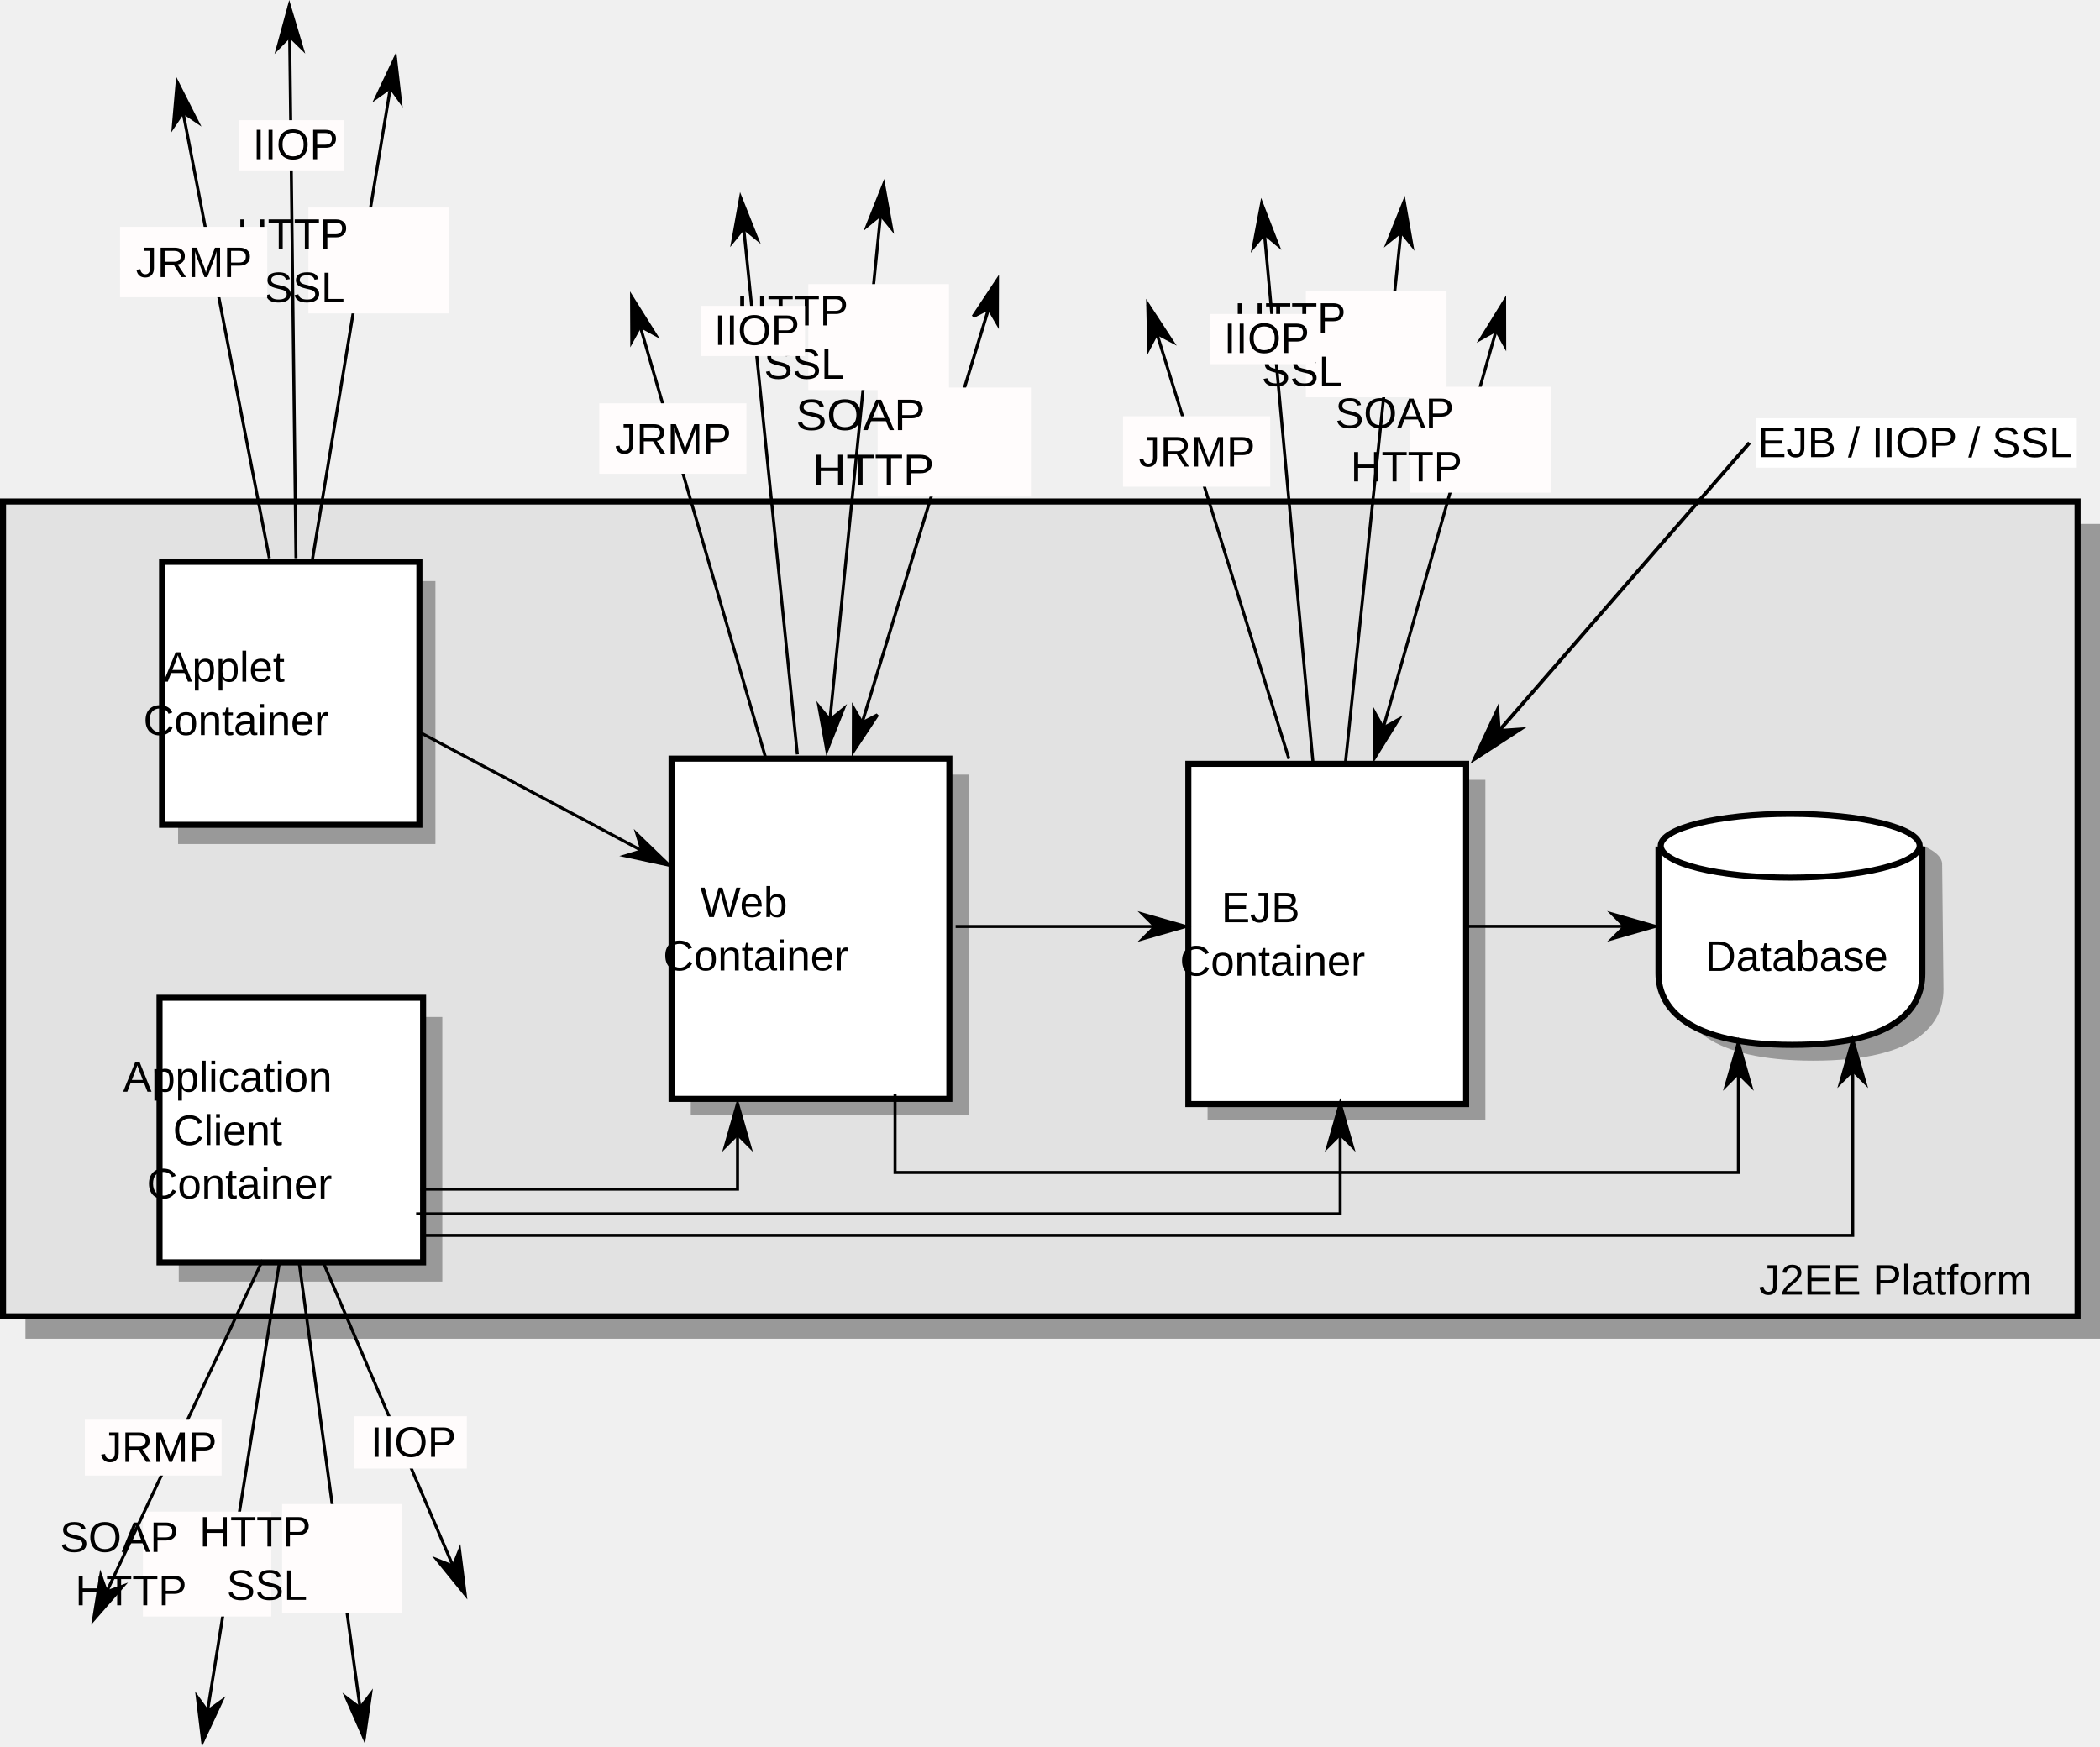
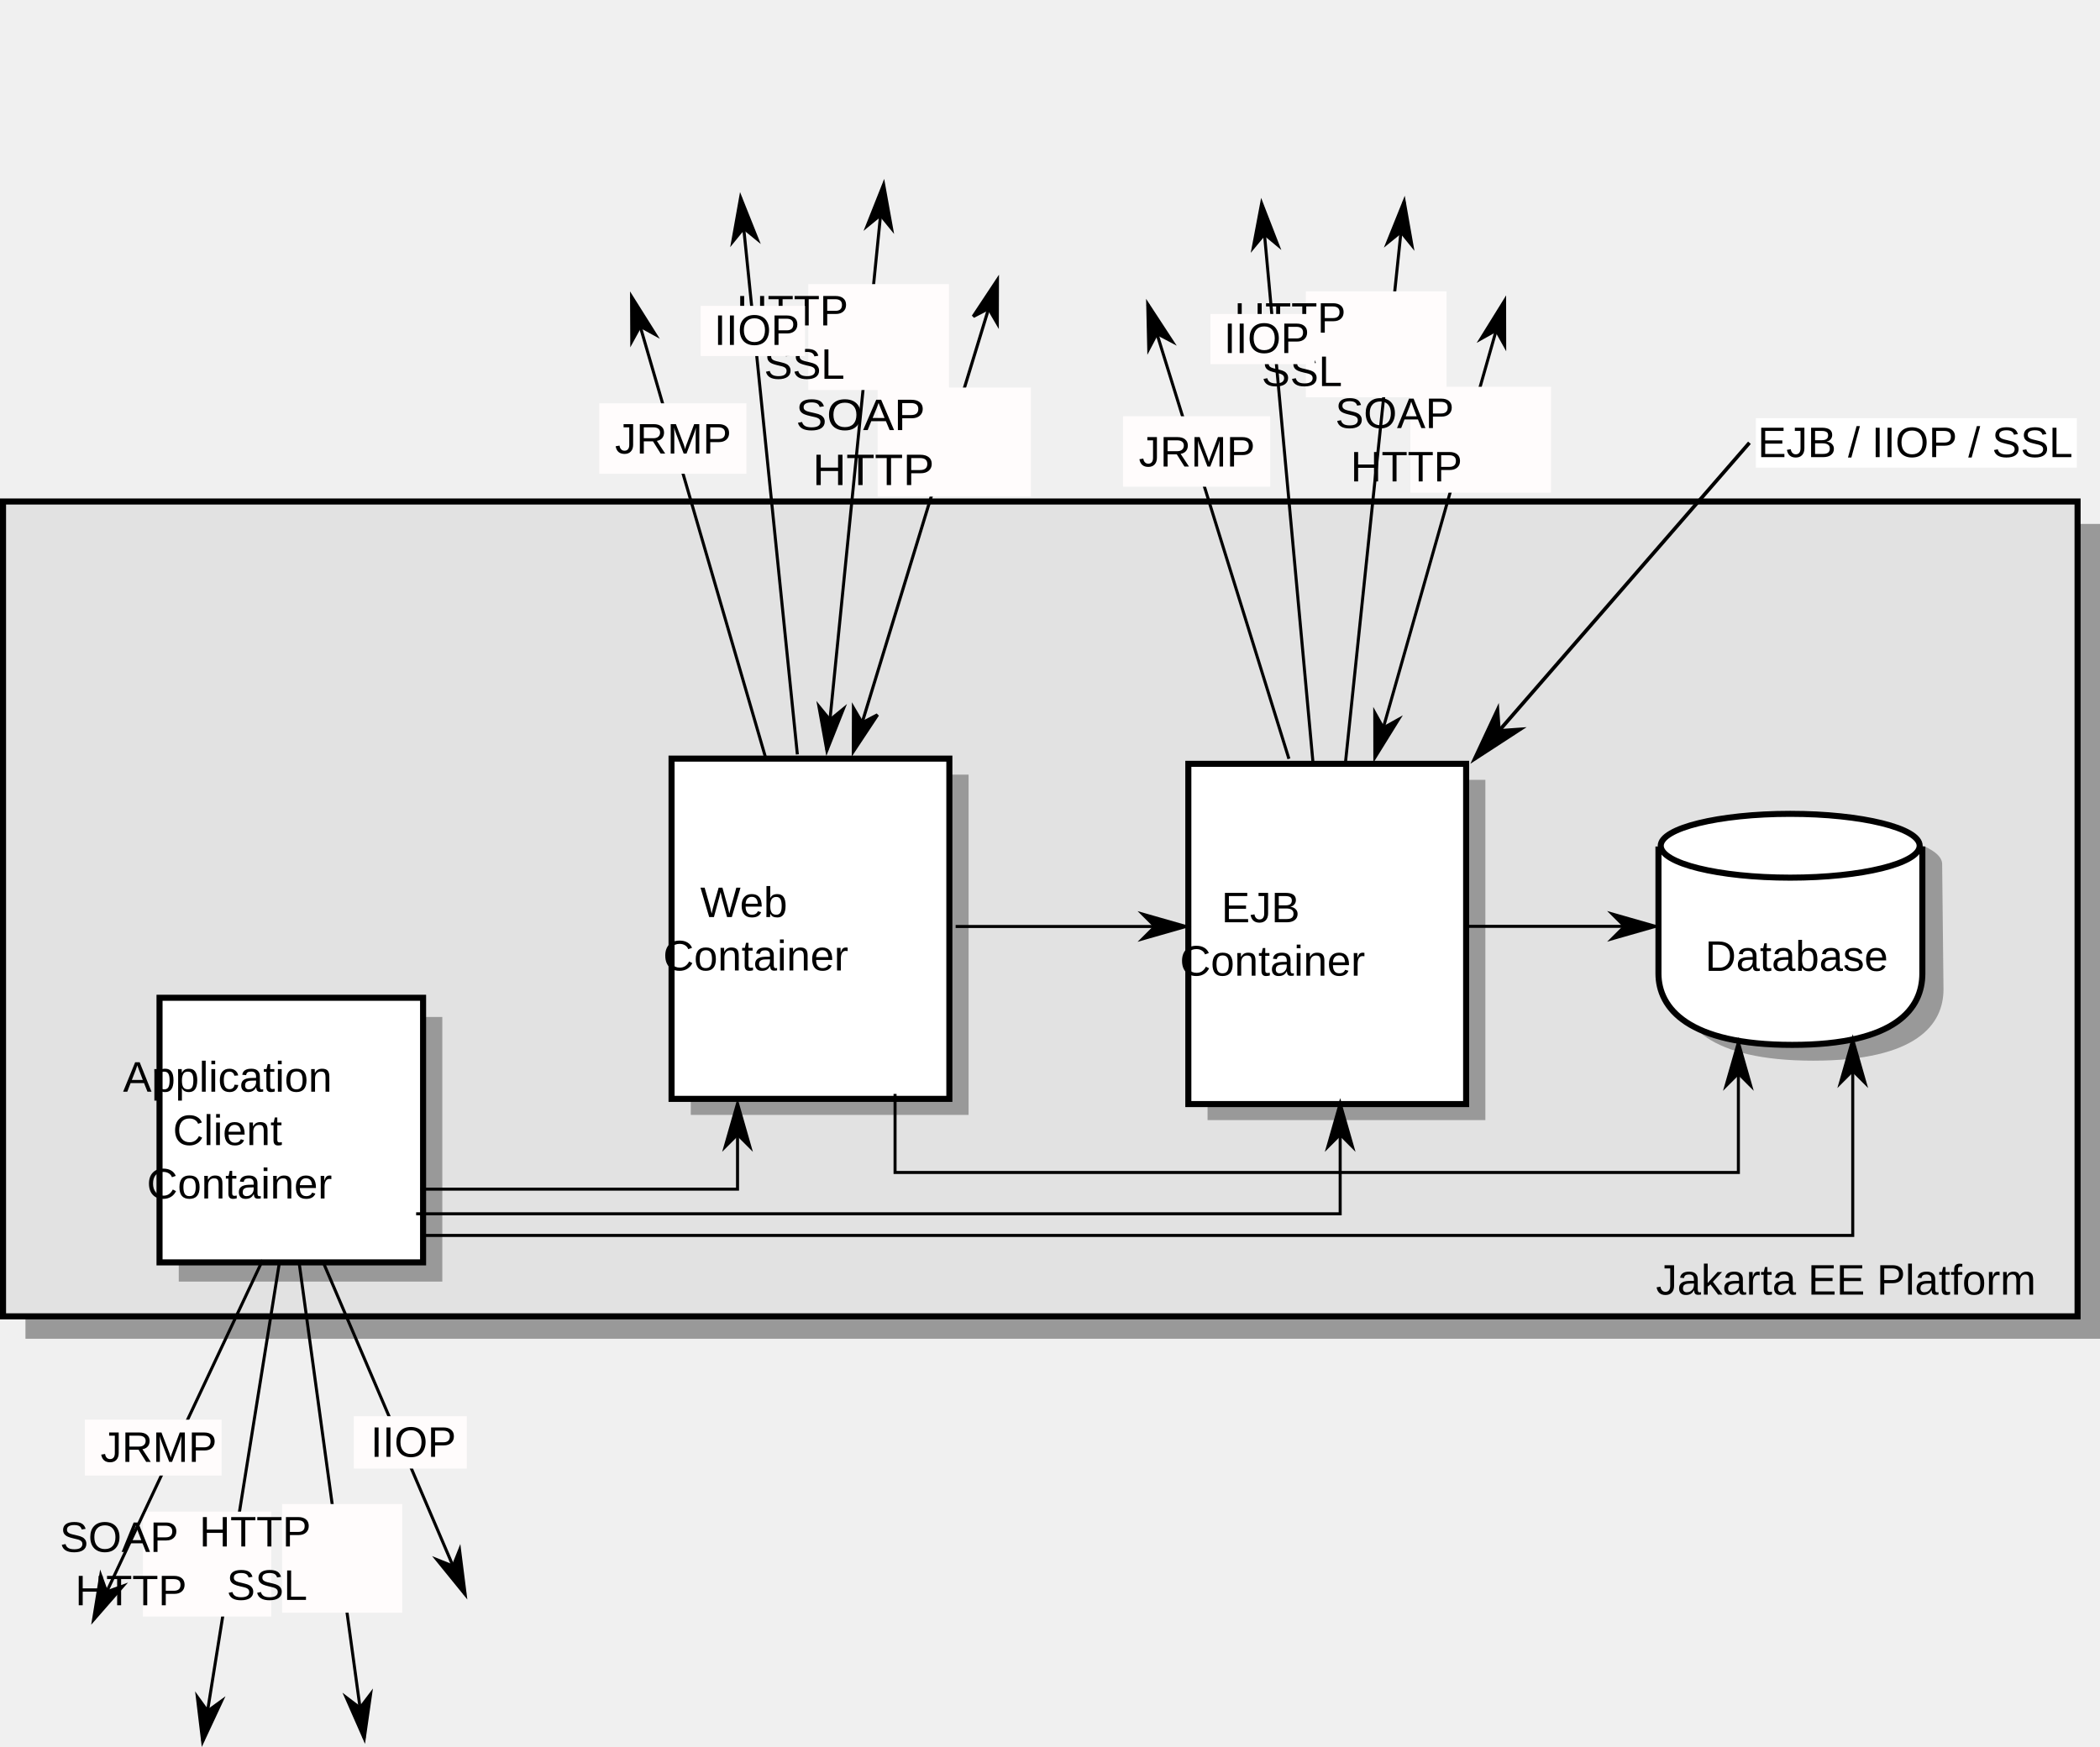
<svg xmlns="http://www.w3.org/2000/svg" width="346.762mm" height="288.499mm" viewBox="0 0 346.762 288.499" version="1.1" id="svg1634">
  <defs id="defs1628">
    <marker orient="auto" refY="0" refX="0" id="marker8208" style="overflow:visible">
      <path id="path8206" d="M 0,0 5,-5 -12.5,0 5,5 Z" style="fill:#000000;fill-opacity:1;fill-rule:evenodd;stroke:#000000;stroke-width:1pt;stroke-opacity:1" transform="matrix(-0.8,0,0,-0.8,-10,0)" />
    </marker>
    <marker style="overflow:visible" id="marker8016" refX="0" refY="0" orient="auto">
      <path transform="matrix(-0.8,0,0,-0.8,-10,0)" style="fill:#000000;fill-opacity:1;fill-rule:evenodd;stroke:#000000;stroke-width:1pt;stroke-opacity:1" d="M 0,0 5,-5 -12.5,0 5,5 Z" id="path8014" />
    </marker>
    <marker orient="auto" refY="0" refX="0" id="marker7824" style="overflow:visible">
      <path id="path7822" d="M 0,0 5,-5 -12.5,0 5,5 Z" style="fill:#000000;fill-opacity:1;fill-rule:evenodd;stroke:#000000;stroke-width:1pt;stroke-opacity:1" transform="matrix(-0.8,0,0,-0.8,-10,0)" />
    </marker>
    <marker style="overflow:visible" id="marker7659" refX="0" refY="0" orient="auto">
      <path transform="matrix(-0.8,0,0,-0.8,-10,0)" style="fill:#000000;fill-opacity:1;fill-rule:evenodd;stroke:#000000;stroke-width:1pt;stroke-opacity:1" d="M 0,0 5,-5 -12.5,0 5,5 Z" id="path7657" />
    </marker>
    <marker style="overflow:visible" id="marker7291" refX="0" refY="0" orient="auto">
      <path transform="matrix(0.8,0,0,0.8,10,0)" style="fill:#000000;fill-opacity:1;fill-rule:evenodd;stroke:#000000;stroke-width:1pt;stroke-opacity:1" d="M 0,0 5,-5 -12.5,0 5,5 Z" id="path7289" />
    </marker>
    <marker orient="auto" refY="0" refX="0" id="marker7123" style="overflow:visible">
      <path id="path7121" d="M 0,0 5,-5 -12.5,0 5,5 Z" style="fill:#000000;fill-opacity:1;fill-rule:evenodd;stroke:#000000;stroke-width:1pt;stroke-opacity:1" transform="matrix(-0.8,0,0,-0.8,-10,0)" />
    </marker>
    <marker style="overflow:visible" id="marker6458" refX="0" refY="0" orient="auto">
      <path transform="matrix(-0.8,0,0,-0.8,-10,0)" style="fill:#000000;fill-opacity:1;fill-rule:evenodd;stroke:#000000;stroke-width:1pt;stroke-opacity:1" d="M 0,0 5,-5 -12.5,0 5,5 Z" id="path6456" />
    </marker>
    <marker orient="auto" refY="0" refX="0" id="marker6390" style="overflow:visible">
      <path id="path6388" d="M 0,0 5,-5 -12.5,0 5,5 Z" style="fill:#000000;fill-opacity:1;fill-rule:evenodd;stroke:#000000;stroke-width:1pt;stroke-opacity:1" transform="matrix(-0.8,0,0,-0.8,-10,0)" />
    </marker>
    <marker style="overflow:visible" id="marker6025" refX="0" refY="0" orient="auto">
      <path transform="matrix(-0.8,0,0,-0.8,-10,0)" style="fill:#000000;fill-opacity:1;fill-rule:evenodd;stroke:#000000;stroke-width:1pt;stroke-opacity:1" d="M 0,0 5,-5 -12.5,0 5,5 Z" id="path6023" />
    </marker>
    <marker orient="auto" refY="0" refX="0" id="marker5883" style="overflow:visible">
      <path id="path5881" d="M 0,0 5,-5 -12.5,0 5,5 Z" style="fill:#000000;fill-opacity:1;fill-rule:evenodd;stroke:#000000;stroke-width:1pt;stroke-opacity:1" transform="matrix(0.8,0,0,0.8,10,0)" />
    </marker>
    <marker orient="auto" refY="0" refX="0" id="marker5619" style="overflow:visible">
      <path id="path5617" d="M 0,0 5,-5 -12.5,0 5,5 Z" style="fill:#000000;fill-opacity:1;fill-rule:evenodd;stroke:#000000;stroke-width:1pt;stroke-opacity:1" transform="matrix(-0.8,0,0,-0.8,-10,0)" />
    </marker>
    <marker orient="auto" refY="0" refX="0" id="marker5553" style="overflow:visible">
      <path id="path5551" d="M 0,0 5,-5 -12.5,0 5,5 Z" style="fill:#000000;fill-opacity:1;fill-rule:evenodd;stroke:#000000;stroke-width:1pt;stroke-opacity:1" transform="matrix(-0.8,0,0,-0.8,-10,0)" />
    </marker>
    <marker orient="auto" refY="0" refX="0" id="marker5281" style="overflow:visible">
      <path id="path5279" d="M 0,0 5,-5 -12.5,0 5,5 Z" style="fill:#000000;fill-opacity:1;fill-rule:evenodd;stroke:#000000;stroke-width:1pt;stroke-opacity:1" transform="matrix(-0.8,0,0,-0.8,-10,0)" />
    </marker>
    <marker style="overflow:visible" id="marker5163" refX="0" refY="0" orient="auto">
      <path transform="matrix(-0.8,0,0,-0.8,-10,0)" style="fill:#000000;fill-opacity:1;fill-rule:evenodd;stroke:#000000;stroke-width:1pt;stroke-opacity:1" d="M 0,0 5,-5 -12.5,0 5,5 Z" id="path5161" />
    </marker>
    <marker orient="auto" refY="0" refX="0" id="marker5039" style="overflow:visible">
      <path id="path5037" d="M 0,0 5,-5 -12.5,0 5,5 Z" style="fill:#000000;fill-opacity:1;fill-rule:evenodd;stroke:#000000;stroke-width:1pt;stroke-opacity:1" transform="matrix(-0.8,0,0,-0.8,-10,0)" />
    </marker>
    <marker style="overflow:visible" id="marker4790" refX="0" refY="0" orient="auto">
      <path transform="matrix(-0.8,0,0,-0.8,-10,0)" style="fill:#000000;fill-opacity:1;fill-rule:evenodd;stroke:#000000;stroke-width:1pt;stroke-opacity:1" d="M 0,0 5,-5 -12.5,0 5,5 Z" id="path4788" />
    </marker>
    <marker orient="auto" refY="0" refX="0" id="marker4624" style="overflow:visible">
      <path id="path4622" d="M 0,0 5,-5 -12.5,0 5,5 Z" style="fill:#000000;fill-opacity:1;fill-rule:evenodd;stroke:#000000;stroke-width:1pt;stroke-opacity:1" transform="matrix(-0.8,0,0,-0.8,-10,0)" />
    </marker>
    <marker style="overflow:visible" id="marker4530" refX="0" refY="0" orient="auto">
      <path transform="matrix(-0.8,0,0,-0.8,-10,0)" style="fill:#000000;fill-opacity:1;fill-rule:evenodd;stroke:#000000;stroke-width:1pt;stroke-opacity:1" d="M 0,0 5,-5 -12.5,0 5,5 Z" id="path4528" />
    </marker>
    <marker orient="auto" refY="0" refX="0" id="marker4436" style="overflow:visible">
      <path id="path4434" d="M 0,0 5,-5 -12.5,0 5,5 Z" style="fill:#000000;fill-opacity:1;fill-rule:evenodd;stroke:#000000;stroke-width:1pt;stroke-opacity:1" transform="matrix(-0.8,0,0,-0.8,-10,0)" />
    </marker>
    <marker style="overflow:visible" id="marker4043" refX="0" refY="0" orient="auto">
      <path transform="matrix(-0.8,0,0,-0.8,-10,0)" style="fill:#000000;fill-opacity:1;fill-rule:evenodd;stroke:#000000;stroke-width:1pt;stroke-opacity:1" d="M 0,0 5,-5 -12.5,0 5,5 Z" id="path4041" />
    </marker>
    <marker orient="auto" refY="0" refX="0" id="marker3961" style="overflow:visible">
      <path id="path3959" d="M 0,0 5,-5 -12.5,0 5,5 Z" style="fill:#000000;fill-opacity:1;fill-rule:evenodd;stroke:#000000;stroke-width:1pt;stroke-opacity:1" transform="matrix(-0.8,0,0,-0.8,-10,0)" />
    </marker>
    <marker style="overflow:visible" id="marker3885" refX="0" refY="0" orient="auto">
      <path transform="matrix(-0.8,0,0,-0.8,-10,0)" style="fill:#000000;fill-opacity:1;fill-rule:evenodd;stroke:#000000;stroke-width:1pt;stroke-opacity:1" d="M 0,0 5,-5 -12.5,0 5,5 Z" id="path3883" />
    </marker>
    <marker orient="auto" refY="0" refX="0" id="marker3233" style="overflow:visible">
      <path id="path3231" d="M 0,0 5,-5 -12.5,0 5,5 Z" style="fill:#000000;fill-opacity:1;fill-rule:evenodd;stroke:#000000;stroke-width:1pt;stroke-opacity:1" transform="matrix(-0.8,0,0,-0.8,-10,0)" />
    </marker>
    <marker style="overflow:visible" id="marker3169" refX="0" refY="0" orient="auto">
      <path transform="matrix(-0.8,0,0,-0.8,-10,0)" style="fill:#000000;fill-opacity:1;fill-rule:evenodd;stroke:#000000;stroke-width:1pt;stroke-opacity:1" d="M 0,0 5,-5 -12.5,0 5,5 Z" id="path3167" />
    </marker>
    <marker style="overflow:visible" id="marker3117" refX="0" refY="0" orient="auto">
      <path transform="matrix(-0.8,0,0,-0.8,-10,0)" style="fill:#000000;fill-opacity:1;fill-rule:evenodd;stroke:#000000;stroke-width:1pt;stroke-opacity:1" d="M 0,0 5,-5 -12.5,0 5,5 Z" id="path3115" />
    </marker>
    <marker style="overflow:visible" id="marker3047" refX="0" refY="0" orient="auto">
      <path transform="matrix(-0.8,0,0,-0.8,-10,0)" style="fill:#000000;fill-opacity:1;fill-rule:evenodd;stroke:#000000;stroke-width:1pt;stroke-opacity:1" d="M 0,0 5,-5 -12.5,0 5,5 Z" id="path3045" />
    </marker>
    <marker orient="auto" refY="0" refX="0" id="marker2899" style="overflow:visible">
      <path id="path2897" d="M 0,0 5,-5 -12.5,0 5,5 Z" style="fill:#000000;fill-opacity:1;fill-rule:evenodd;stroke:#000000;stroke-width:1pt;stroke-opacity:1" transform="matrix(-0.8,0,0,-0.8,-10,0)" />
    </marker>
    <marker style="overflow:visible" id="marker2877" refX="0" refY="0" orient="auto">
      <path transform="matrix(-0.8,0,0,-0.8,-10,0)" style="fill:#000000;fill-opacity:1;fill-rule:evenodd;stroke:#000000;stroke-width:1pt;stroke-opacity:1" d="M 0,0 5,-5 -12.5,0 5,5 Z" id="path2875" />
    </marker>
    <marker orient="auto" refY="0" refX="0" id="Arrow1Lend" style="overflow:visible">
      <path id="path2536" d="M 0,0 5,-5 -12.5,0 5,5 Z" style="fill:#000000;fill-opacity:1;fill-rule:evenodd;stroke:#000000;stroke-width:1pt;stroke-opacity:1" transform="matrix(-0.8,0,0,-0.8,-10,0)" />
    </marker>
    <marker orient="auto" refY="0" refX="0" id="Arrow1Lstart" style="overflow:visible">
      <path id="path2533" d="M 0,0 5,-5 -12.5,0 5,5 Z" style="fill:#000000;fill-opacity:1;fill-rule:evenodd;stroke:#000000;stroke-width:1pt;stroke-opacity:1" transform="matrix(0.8,0,0,0.8,10,0)" />
    </marker>
  </defs>
  <g id="layer1" transform="translate(-104.6211,-294.1228)">
    <g id="g9502" transform="translate(149.946,8.903338)">
      <g transform="translate(-1.243926,263.8037)" id="g2322">
        <rect y="107.939" x="-39.877" height="134.564" width="342.558" id="rect2318" style="color:#000000;overflow:visible;fill:#999999;fill-opacity:1;fill-rule:evenodd;stroke:none;stroke-width:1;stroke-opacity:1" />
        <rect style="color:#000000;overflow:visible;fill:#e2e2e2;fill-opacity:1;fill-rule:evenodd;stroke:#000000;stroke-width:1;stroke-opacity:1" id="rect2316" width="342.558" height="134.564" x="-43.581" y="104.235" />
      </g>
      <g transform="translate(1.124093,231.974)" id="g2260">
        <rect ry="0" y="182.032" x="152.949" height="56.19" width="45.872" id="rect2253" style="color:#000000;overflow:visible;fill:#999999;fill-opacity:1;fill-rule:evenodd;stroke:none;stroke-width:1;stroke-opacity:1" />
        <rect style="color:#000000;overflow:visible;fill:#ffffff;fill-opacity:1;fill-rule:evenodd;stroke:#000000;stroke-width:1;stroke-opacity:1" id="rect2245" width="45.872" height="56.19" x="149.774" y="179.386" ry="0" />
        <text xml:space="preserve" style="font-size:7.056px;line-height:125%;font-family:Arial;-inkscape-font-specification:'Arial, Normal';text-align:center;letter-spacing:0px;word-spacing:0px;writing-mode:lr-tb;text-anchor:middle;fill:#000000;fill-opacity:1;stroke:none;stroke-width:0.265px;stroke-linecap:butt;stroke-linejoin:miter;stroke-opacity:1" x="172.489" y="205.554" id="text2249">
          <tspan id="tspan2247" x="172.489" y="205.554" style="font-size:7.056px;text-align:center;text-anchor:middle;fill:#000000;fill-opacity:1;stroke:none;stroke-width:0.265px">EJB</tspan>
          <tspan x="172.489" y="214.373" style="font-size:7.056px;text-align:center;text-anchor:middle;fill:#000000;fill-opacity:1;stroke:none;stroke-width:0.265px" id="tspan2251">Container</tspan>
        </text>
      </g>
      <g id="g2272" transform="translate(-84.20856,231.115)">
        <rect style="color:#000000;overflow:visible;fill:#999999;fill-opacity:1;fill-rule:evenodd;stroke:none;stroke-width:1;stroke-opacity:1" id="rect2262" width="45.872" height="56.19" x="152.949" y="182.032" ry="0" />
        <rect ry="0" y="179.386" x="149.774" height="56.19" width="45.872" id="rect2264" style="color:#000000;overflow:visible;fill:#ffffff;fill-opacity:1;fill-rule:evenodd;stroke:#000000;stroke-width:1;stroke-opacity:1" />
        <text id="text2270" y="205.554" x="172.489" style="font-size:7.056px;line-height:125%;font-family:Arial;-inkscape-font-specification:'Arial, Normal';text-align:center;letter-spacing:0px;word-spacing:0px;writing-mode:lr-tb;text-anchor:middle;fill:#000000;fill-opacity:1;stroke:none;stroke-width:0.265px;stroke-linecap:butt;stroke-linejoin:miter;stroke-opacity:1" xml:space="preserve">
          <tspan style="font-size:7.056px;text-align:center;text-anchor:middle;fill:#000000;fill-opacity:1;stroke:none;stroke-width:0.265px" y="205.554" x="172.489" id="tspan2266">Web</tspan>
          <tspan id="tspan2268" style="font-size:7.056px;text-align:center;text-anchor:middle;fill:#000000;fill-opacity:1;stroke:none;stroke-width:0.265px" y="214.373" x="172.489">Container</tspan>
        </text>
      </g>
      <g transform="translate(-117.1847,271.2482)" id="g2469">
        <g id="g2459">
          <g style="fill:#999999;fill-opacity:1;stroke:none" transform="translate(119.0732,1.54106)" id="g2242">
            <path d="m 251.884,149.437 c 11.807,0 21.378,2.359 21.599,5.581 l 0.222,20.799 c 0,5.711 -4.304,11.776 -21.494,11.776 -17.189,0 -22.132,-6.066 -22.081,-11.776 l 0.188,-20.799 c 0.188,-3.222 9.759,-5.581 21.566,-5.581 z" style="color:#000000;overflow:visible;fill:#999999;fill-opacity:1;fill-rule:evenodd;stroke:none;stroke-width:1;stroke-opacity:1" id="ellipse2240" />
          </g>
          <g transform="translate(115.5824,-1.065676)" id="g2236">
            <path id="rect2213" style="color:#000000;overflow:visible;fill:#ffffff;fill-opacity:1;fill-rule:evenodd;stroke:#000000;stroke-width:1;stroke-opacity:1" d="m 273.705,155.331 v 20.486 c 0,5.711 -4.304,11.776 -21.494,11.776 -17.189,0 -22.081,-6.065 -22.081,-11.776 v -20.486 z" />
            <ellipse style="color:#000000;overflow:visible;fill:#ffffff;fill-opacity:1;fill-rule:evenodd;stroke:#000000;stroke-width:1;stroke-opacity:1" id="path2211" cx="251.884" cy="154.706" rx="21.378" ry="5.269" />
          </g>
        </g>
        <text xml:space="preserve" style="font-size:7.056px;line-height:125%;font-family:Arial;-inkscape-font-specification:'Arial, Normal';letter-spacing:0px;word-spacing:0px;writing-mode:lr-tb;fill:#000000;fill-opacity:1;stroke:none;stroke-width:0.265px;stroke-linecap:butt;stroke-linejoin:miter;stroke-opacity:1" x="353.424" y="174.309" id="text2452">
          <tspan id="tspan2450" x="353.424" y="174.309" style="fill:#000000;fill-opacity:1;stroke:none;stroke-width:0.265px">Database</tspan>
        </text>
      </g>
      <g style="stroke:#000000;stroke-opacity:1" transform="translate(0.04602143,310.7887)" id="g2292">
        <rect y="142.381" x="-15.853" height="43.698" width="43.518" id="rect2284" style="color:#000000;overflow:visible;fill:#999999;fill-opacity:1;fill-rule:evenodd;stroke:none;stroke-width:1;stroke-opacity:1" />
        <rect style="color:#000000;overflow:visible;fill:#ffffff;fill-opacity:1;fill-rule:evenodd;stroke:#000000;stroke-width:1;stroke-opacity:1" id="rect2274" width="43.518" height="43.698" x="-19.028" y="139.206" />
        <text xml:space="preserve" style="font-size:7.056px;line-height:125%;font-family:Arial;-inkscape-font-specification:'Arial, Normal';text-align:center;letter-spacing:0px;word-spacing:0px;writing-mode:lr-tb;text-anchor:middle;fill:#000000;fill-opacity:1;stroke:none;stroke-width:0.265px;stroke-linecap:butt;stroke-linejoin:miter;stroke-opacity:1" x="2.981" y="154.718" id="text2278">
          <tspan id="tspan2276" x="2.981" y="154.718" style="text-align:center;text-anchor:middle;fill:#000000;fill-opacity:1;stroke:none;stroke-width:0.265px;stroke-opacity:1">Application</tspan>
          <tspan x="2.981" y="163.537" style="text-align:center;text-anchor:middle;fill:#000000;fill-opacity:1;stroke:none;stroke-width:0.265px;stroke-opacity:1" id="tspan2280">Client</tspan>
          <tspan x="2.981" y="172.357" style="text-align:center;text-anchor:middle;fill:#000000;fill-opacity:1;stroke:none;stroke-width:0.265px;stroke-opacity:1" id="tspan2282">Container</tspan>
-         </text>
-       </g>
-       <g transform="translate(-0.3725692,227.1014)" id="g2314">
-         <g id="g2300" transform="translate(1.141807,34.02339)">
-           <rect style="color:#000000;overflow:visible;fill:#999999;fill-opacity:1;fill-rule:evenodd;stroke:none;stroke-width:1;stroke-opacity:1" id="rect2296" width="42.492" height="43.429" x="-16.687" y="120.056" />
-           <rect y="116.881" x="-19.333" height="43.429" width="42.492" id="rect2294" style="color:#000000;overflow:visible;fill:#ffffff;fill-opacity:1;fill-rule:evenodd;stroke:#000000;stroke-width:1;stroke-opacity:1" />
-         </g>
-         <text xml:space="preserve" style="font-size:7.056px;line-height:125%;font-family:Arial;-inkscape-font-specification:'Arial, Normal';text-align:center;letter-spacing:0px;word-spacing:0px;writing-mode:lr-tb;text-anchor:middle;fill:#000000;fill-opacity:1;stroke:none;stroke-width:0.265px;stroke-linecap:butt;stroke-linejoin:miter;stroke-opacity:1" x="2.835" y="170.692" id="text2304">
-           <tspan id="tspan2302" x="2.835" y="170.692" style="text-align:center;text-anchor:middle;fill:#000000;fill-opacity:1;stroke:none;stroke-width:0.265px">Applet</tspan>
-           <tspan x="2.835" y="179.511" style="text-align:center;text-anchor:middle;fill:#000000;fill-opacity:1;stroke:none;stroke-width:0.265px" id="tspan2306">Container</tspan>
        </text>
      </g>
      <g transform="translate(-1.294656,270.6563)" id="g3827">
        <g id="g3424">
          <path id="path2529" d="M 2.133,222.892 -10.555,302.104" style="fill:none;fill-rule:evenodd;stroke:#000000;stroke-width:0.5;stroke-linecap:butt;stroke-linejoin:miter;stroke-miterlimit:4;stroke-dasharray:none;stroke-opacity:1;marker-end:url(#marker2877)" />
          <g transform="translate(8.275274,14.86469)" id="g2341">
            <rect y="249.332" x="-28.707" height="17.327" width="21.193" id="rect2335" style="color:#000000;overflow:visible;fill:#fffcfc;fill-opacity:1;fill-rule:evenodd;stroke:none;stroke-width:1;stroke-opacity:1" />
            <text id="text2339" y="255.988" x="-17.932" style="font-size:7.056px;line-height:125%;font-family:Arial;-inkscape-font-specification:'Arial, Normal';text-align:center;letter-spacing:0px;word-spacing:0px;writing-mode:lr-tb;text-anchor:middle;fill:#000000;fill-opacity:1;stroke:none;stroke-width:0.265px;stroke-linecap:butt;stroke-linejoin:miter;stroke-opacity:1" xml:space="preserve">
              <tspan style="text-align:center;text-anchor:middle;fill:#000000;fill-opacity:1;stroke:none;stroke-width:0.265px" y="255.988" x="-17.932" id="tspan2337">SOAP</tspan>
              <tspan id="tspan2343" style="text-align:center;text-anchor:middle;fill:#000000;fill-opacity:1;stroke:none;stroke-width:0.265px" y="264.807" x="-17.932">HTTP</tspan>
            </text>
          </g>
        </g>
        <g id="g3456">
          <path id="path2527" d="M 5.343,222.941 16.109,301.597" style="fill:none;fill-rule:evenodd;stroke:#000000;stroke-width:0.5;stroke-linecap:butt;stroke-linejoin:miter;stroke-miterlimit:4;stroke-dasharray:none;stroke-opacity:1;marker-end:url(#marker2899)" />
          <g id="g2363" transform="translate(30.73614,13.97015)">
            <rect style="color:#000000;overflow:visible;fill:#fffcfc;fill-opacity:1;fill-rule:evenodd;stroke:none;stroke-width:1;stroke-opacity:1" id="rect2355" width="19.834" height="17.94" x="-28.179" y="248.973" />
            <text xml:space="preserve" style="font-size:7.056px;line-height:125%;font-family:Arial;-inkscape-font-specification:'Arial, Normal';text-align:center;letter-spacing:0px;word-spacing:0px;writing-mode:lr-tb;text-anchor:middle;fill:#000000;fill-opacity:1;stroke:none;stroke-width:0.265px;stroke-linecap:butt;stroke-linejoin:miter;stroke-opacity:1" x="-17.932" y="255.988" id="text2361">
              <tspan x="-17.932" y="255.988" style="text-align:center;text-anchor:middle;fill:#000000;fill-opacity:1;stroke:none;stroke-width:0.265px" id="tspan2359">HTTP</tspan>
              <tspan id="tspan2367" x="-17.932" y="264.807" style="text-align:center;text-anchor:middle;fill:#000000;fill-opacity:1;stroke:none;stroke-width:0.265px">SSL</tspan>
            </text>
          </g>
        </g>
        <g id="g3481">
          <path id="path2525" d="M 9.244,222.796 32.758,277.821" style="fill:none;fill-rule:evenodd;stroke:#000000;stroke-width:0.5;stroke-linecap:butt;stroke-linejoin:miter;stroke-miterlimit:4;stroke-dasharray:none;stroke-opacity:1;marker-end:url(#marker3233)" />
          <g transform="translate(44.59863,-0.8342616)" id="g2375">
            <rect y="249.275" x="-30.202" height="8.644" width="18.66" id="rect2369" style="color:#000000;overflow:visible;fill:#fffcfc;fill-opacity:1;fill-rule:evenodd;stroke:none;stroke-width:1;stroke-opacity:1" />
            <text id="text2373" y="255.988" x="-27.429" style="font-size:7.056px;line-height:125%;font-family:Arial;-inkscape-font-specification:'Arial, Normal';letter-spacing:0px;word-spacing:0px;writing-mode:lr-tb;fill:#000000;fill-opacity:1;stroke:none;stroke-width:0.265px;stroke-linecap:butt;stroke-linejoin:miter;stroke-opacity:1" xml:space="preserve">
              <tspan style="fill:#000000;fill-opacity:1;stroke:none;stroke-width:0.265px" y="255.988" x="-27.429" id="tspan2371">IIOP</tspan>
            </text>
          </g>
        </g>
        <g id="g3733">
          <path id="path2531" d="M -0.666,222.667 -28.561,282" style="fill:none;fill-rule:evenodd;stroke:#000000;stroke-width:0.5;stroke-linecap:butt;stroke-linejoin:miter;stroke-miterlimit:4;stroke-dasharray:none;stroke-opacity:1;marker-end:url(#Arrow1Lend)" />
          <g id="g2333">
            <rect style="color:#000000;overflow:visible;fill:#fffcfc;fill-opacity:1;fill-rule:evenodd;stroke:none;stroke-width:1;stroke-opacity:1" id="rect2328" width="22.585" height="9.228" x="-30.022" y="249.012" />
            <text xml:space="preserve" style="font-size:7.056px;line-height:125%;font-family:Arial;-inkscape-font-specification:'Arial, Normal';letter-spacing:0px;word-spacing:0px;writing-mode:lr-tb;fill:#000000;fill-opacity:1;stroke:none;stroke-width:0.265px;stroke-linecap:butt;stroke-linejoin:miter;stroke-opacity:1" x="-27.429" y="255.988" id="text2326">
              <tspan id="tspan2324" x="-27.429" y="255.988" style="fill:#000000;fill-opacity:1;stroke:none;stroke-width:0.265px">JRMP</tspan>
            </text>
          </g>
        </g>
      </g>
-       <g transform="translate(0.2066492,260.5429)" id="g4254">
-         <g id="g4140">
-           <path id="path3879" d="M 3.341,116.856 2.239,25.647" style="fill:none;fill-rule:evenodd;stroke:#000000;stroke-width:0.5;stroke-linecap:butt;stroke-linejoin:miter;stroke-miterlimit:4;stroke-dasharray:none;stroke-opacity:1;marker-end:url(#marker3961)" />
-           <g id="g2401" transform="translate(23.62816,-205.0144)">
-             <rect style="color:#000000;overflow:visible;fill:#fffcfc;fill-opacity:1;fill-rule:evenodd;stroke:none;stroke-width:1;stroke-opacity:1" id="rect2395" width="17.236" height="8.291" x="-29.647" y="249.54" />
-             <text xml:space="preserve" style="font-size:7.056px;line-height:125%;font-family:Arial;-inkscape-font-specification:'Arial, Normal';letter-spacing:0px;word-spacing:0px;writing-mode:lr-tb;fill:#000000;fill-opacity:1;stroke:none;stroke-width:0.265px;stroke-linecap:butt;stroke-linejoin:miter;stroke-opacity:1" x="-27.429" y="255.988" id="text2399">
-               <tspan id="tspan2397" x="-27.429" y="255.988" style="fill:#000000;fill-opacity:1;stroke:none;stroke-width:0.265px">IIOP</tspan>
-             </text>
-           </g>
-         </g>
-         <g id="g4166">
-           <path id="path3877" d="M 6.048,117.15 19.749,34.2" style="fill:none;fill-rule:evenodd;stroke:#000000;stroke-width:0.5;stroke-linecap:butt;stroke-linejoin:miter;stroke-miterlimit:4;stroke-dasharray:none;stroke-opacity:1;marker-end:url(#marker4043)" />
-           <g transform="translate(35.41657,-190.2245)" id="g2393">
-             <rect y="249.167" x="-30.022" height="17.491" width="23.228" id="rect2385" style="color:#000000;overflow:visible;fill:#fffcfc;fill-opacity:1;fill-rule:evenodd;stroke:none;stroke-width:1;stroke-opacity:1" />
-             <text id="text2391" y="255.988" x="-17.932" style="font-size:7.056px;line-height:125%;font-family:Arial;-inkscape-font-specification:'Arial, Normal';text-align:center;letter-spacing:0px;word-spacing:0px;writing-mode:lr-tb;text-anchor:middle;fill:#000000;fill-opacity:1;stroke:none;stroke-width:0.265px;stroke-linecap:butt;stroke-linejoin:miter;stroke-opacity:1" xml:space="preserve">
-               <tspan id="tspan2387" style="text-align:center;text-anchor:middle;fill:#000000;fill-opacity:1;stroke:none;stroke-width:0.265px" y="255.988" x="-17.932">HTTP</tspan>
-               <tspan style="text-align:center;text-anchor:middle;fill:#000000;fill-opacity:1;stroke:none;stroke-width:0.265px" y="264.807" x="-17.932" id="tspan2389">SSL</tspan>
-             </text>
-           </g>
-         </g>
-         <g id="g4191">
-           <path id="path3881" d="M -1.058,116.864 -16.262,38.288" style="fill:none;fill-rule:evenodd;stroke:#000000;stroke-width:0.5;stroke-linecap:butt;stroke-linejoin:miter;stroke-miterlimit:4;stroke-dasharray:none;stroke-opacity:1;marker-end:url(#marker3885)" />
-           <g transform="translate(4.317601,-185.5481)" id="g2383">
-             <rect y="247.689" x="-30.022" height="11.632" width="24.298" id="rect2377" style="color:#000000;overflow:visible;fill:#fffcfc;fill-opacity:1;fill-rule:evenodd;stroke:none;stroke-width:1;stroke-opacity:1" />
-             <text id="text2381" y="255.988" x="-27.429" style="font-size:7.056px;line-height:125%;font-family:Arial;-inkscape-font-specification:'Arial, Normal';letter-spacing:0px;word-spacing:0px;writing-mode:lr-tb;fill:#000000;fill-opacity:1;stroke:none;stroke-width:0.265px;stroke-linecap:butt;stroke-linejoin:miter;stroke-opacity:1" xml:space="preserve">
-               <tspan style="fill:#000000;fill-opacity:1;stroke:none;stroke-width:0.265px" y="255.988" x="-27.429" id="tspan2379">JRMP</tspan>
-             </text>
-           </g>
-         </g>
-       </g>
      <g id="g9139">
        <path style="fill:none;fill-rule:evenodd;stroke:#000000;stroke-width:0.5;stroke-linecap:butt;stroke-linejoin:miter;stroke-miterlimit:4;stroke-dasharray:none;stroke-opacity:1;marker-end:url(#marker4790)" d="M 24.117,481.598 H 76.459 v -14.076" id="path4334" />
        <g id="g9071">
          <path id="path4336" d="M 23.39,485.671 H 175.971 v -18.138" style="fill:none;fill-rule:evenodd;stroke:#000000;stroke-width:0.5;stroke-linecap:butt;stroke-linejoin:miter;stroke-miterlimit:4;stroke-dasharray:none;stroke-opacity:1;marker-end:url(#marker4624)" />
          <g id="g8993">
            <path style="fill:none;fill-rule:evenodd;stroke:#000000;stroke-width:0.5;stroke-linecap:butt;stroke-linejoin:miter;stroke-miterlimit:4;stroke-dasharray:none;stroke-opacity:1;marker-end:url(#marker4436)" d="m 102.471,465.872 v 12.973 h 139.254 v -21.395" id="path4338" />
          </g>
          <path id="path4340" d="M 24.177,489.244 H 260.608 v -32.253" style="fill:none;fill-rule:evenodd;stroke:#000000;stroke-width:0.5;stroke-linecap:butt;stroke-linejoin:miter;stroke-miterlimit:4;stroke-dasharray:none;stroke-opacity:1;marker-end:url(#marker4530)" />
        </g>
      </g>
      <text id="text4932" y="499.022" x="245.109" style="font-size:7.056px;line-height:125%;font-family:Arial;-inkscape-font-specification:'Arial, Normal';letter-spacing:0px;word-spacing:0px;writing-mode:lr-tb;fill:#000000;fill-opacity:1;stroke:none;stroke-width:0.265px;stroke-linecap:butt;stroke-linejoin:miter;stroke-opacity:1" xml:space="preserve">
-         <tspan style="fill:#000000;fill-opacity:1;stroke:none;stroke-width:0.265px" y="499.022" x="245.109" id="tspan4930">J2EE Platform</tspan>
+         <tspan style="fill:#000000;fill-opacity:1;stroke:none;stroke-width:0.265px" y="499.022" x="228.109" id="tspan4930">Jakarta EE Platform</tspan>
      </text>
-       <path id="path5035" d="m 24.259,406.291 40.859,21.781" style="fill:none;fill-rule:evenodd;stroke:#000000;stroke-width:0.5;stroke-linecap:butt;stroke-linejoin:miter;stroke-miterlimit:4;stroke-dasharray:none;stroke-opacity:1;marker-end:url(#marker5039)" />
      <path id="path5157" d="m 112.475,438.222 h 37.95" style="fill:none;fill-rule:evenodd;stroke:#000000;stroke-width:0.5;stroke-linecap:butt;stroke-linejoin:miter;stroke-miterlimit:4;stroke-dasharray:none;stroke-opacity:1;marker-end:url(#marker5281)" />
      <path id="path5159" d="m 197.027,438.2 h 30.936" style="fill:none;fill-rule:evenodd;stroke:#000000;stroke-width:0.5;stroke-linecap:butt;stroke-linejoin:miter;stroke-miterlimit:4;stroke-dasharray:none;stroke-opacity:1;marker-end:url(#marker5163)" />
      <g id="g7045">
        <g id="g6195" transform="translate(1.590326,269.3573)">
          <path id="path5153" d="m 89.628,139.747 9.36,-93.377" style="fill:none;fill-rule:evenodd;stroke:#000000;stroke-width:0.5;stroke-linecap:butt;stroke-linejoin:miter;stroke-miterlimit:4;stroke-dasharray:none;stroke-opacity:1;marker-start:url(#marker5883);marker-end:url(#marker6025)" />
          <g id="g5827" transform="translate(116.5756,-186.386)">
            <rect style="color:#000000;overflow:visible;fill:#fffcfc;fill-opacity:1;fill-rule:evenodd;stroke:none;stroke-width:1;stroke-opacity:1" id="rect5819" width="23.228" height="17.491" x="-30.022" y="249.167" />
            <text xml:space="preserve" style="font-size:7.056px;line-height:125%;font-family:Arial;-inkscape-font-specification:'Arial, Normal';text-align:center;letter-spacing:0px;word-spacing:0px;writing-mode:lr-tb;text-anchor:middle;fill:#000000;fill-opacity:1;stroke:none;stroke-width:0.265px;stroke-linecap:butt;stroke-linejoin:miter;stroke-opacity:1" x="-17.932" y="255.988" id="text5825">
              <tspan x="-17.932" y="255.988" style="text-align:center;text-anchor:middle;fill:#000000;fill-opacity:1;stroke:none;stroke-width:0.265px" id="tspan5821">HTTP</tspan>
              <tspan id="tspan5823" x="-17.932" y="264.807" style="text-align:center;text-anchor:middle;fill:#000000;fill-opacity:1;stroke:none;stroke-width:0.265px">SSL</tspan>
            </text>
          </g>
        </g>
        <g id="g6633" transform="translate(1.590326,269.3573)">
          <path id="path5149" d="M 79.542,141.119 57.39,64.916" style="fill:none;fill-rule:evenodd;stroke:#000000;stroke-width:0.5;stroke-linecap:butt;stroke-linejoin:miter;stroke-miterlimit:4;stroke-dasharray:none;stroke-opacity:1;marker-end:url(#marker6458)" />
          <g id="g5807" transform="translate(82.06155,-165.2245)">
            <rect style="color:#000000;overflow:visible;fill:#fffcfc;fill-opacity:1;fill-rule:evenodd;stroke:none;stroke-width:1;stroke-opacity:1" id="rect5801" width="24.298" height="11.632" x="-30.022" y="247.689" />
            <text xml:space="preserve" style="font-size:7.056px;line-height:125%;font-family:Arial;-inkscape-font-specification:'Arial, Normal';letter-spacing:0px;word-spacing:0px;writing-mode:lr-tb;fill:#000000;fill-opacity:1;stroke:none;stroke-width:0.265px;stroke-linecap:butt;stroke-linejoin:miter;stroke-opacity:1" x="-27.429" y="255.988" id="text5805">
              <tspan id="tspan5803" x="-27.429" y="255.988" style="fill:#000000;fill-opacity:1;stroke:none;stroke-width:0.265px">JRMP</tspan>
            </text>
          </g>
        </g>
        <g id="g5855" transform="matrix(1.089246,0,0,1.029887,-6.807808,265.1579)" style="stroke-width:0.944">
          <path id="path5155" d="M 94.016,139.928 115.827,64.402" style="fill:none;fill-rule:evenodd;stroke:#000000;stroke-width:0.472;stroke-linecap:butt;stroke-linejoin:miter;stroke-miterlimit:4;stroke-dasharray:none;stroke-opacity:1;marker-start:url(#Arrow1Lstart);marker-end:url(#marker5619)" />
          <g transform="translate(127.7095,-167.5473)" id="g5817" style="stroke-width:0.944">
            <rect y="249.167" x="-30.022" height="17.491" width="23.228" id="rect5809" style="color:#000000;overflow:visible;fill:#fffcfc;fill-opacity:1;fill-rule:evenodd;stroke:none;stroke-width:0.944;stroke-opacity:1" />
            <text id="text5815" y="255.988" x="-17.932" style="font-size:7.056px;line-height:125%;font-family:Arial;-inkscape-font-specification:'Arial, Normal';text-align:center;letter-spacing:0px;word-spacing:0px;writing-mode:lr-tb;text-anchor:middle;fill:#000000;fill-opacity:1;stroke:none;stroke-width:0.25px;stroke-linecap:butt;stroke-linejoin:miter;stroke-opacity:1" xml:space="preserve">
              <tspan style="text-align:center;text-anchor:middle;fill:#000000;fill-opacity:1;stroke:none;stroke-width:0.25px" y="255.988" x="-17.932" id="tspan5811">SOAP</tspan>
              <tspan id="tspan5813" style="text-align:center;text-anchor:middle;fill:#000000;fill-opacity:1;stroke:none;stroke-width:0.25px" y="264.807" x="-17.932">HTTP</tspan>
            </text>
          </g>
        </g>
        <g id="g6226" style="stroke-width:1;stroke-miterlimit:4;stroke-dasharray:none" transform="translate(1.590326,269.3573)">
          <path id="path5151" d="M 84.748,140.443 75.381,48.546" style="fill:none;fill-rule:evenodd;stroke:#000000;stroke-width:0.5;stroke-linecap:butt;stroke-linejoin:miter;stroke-miterlimit:4;stroke-dasharray:none;stroke-opacity:1;marker-end:url(#marker6390)" />
          <g transform="translate(98.42551,-183.1681)" id="g5835" style="stroke-width:1;stroke-miterlimit:4;stroke-dasharray:none">
            <rect y="249.54" x="-29.647" height="8.291" width="17.236" id="rect5829" style="color:#000000;overflow:visible;fill:#fffcfc;fill-opacity:1;fill-rule:evenodd;stroke:none;stroke-width:1;stroke-miterlimit:4;stroke-dasharray:none;stroke-opacity:1" />
            <text id="text5833" y="255.988" x="-27.429" style="font-size:7.056px;line-height:125%;font-family:Arial;-inkscape-font-specification:'Arial, Normal';letter-spacing:0px;word-spacing:0px;writing-mode:lr-tb;fill:#000000;fill-opacity:1;stroke:none;stroke-width:1;stroke-linecap:butt;stroke-linejoin:miter;stroke-miterlimit:4;stroke-dasharray:none;stroke-opacity:1" xml:space="preserve">
              <tspan style="fill:#000000;fill-opacity:1;stroke:none;stroke-width:1;stroke-miterlimit:4;stroke-dasharray:none" y="255.988" x="-27.429" id="tspan5831">IIOP</tspan>
            </text>
          </g>
        </g>
      </g>
      <g id="g8882">
        <g id="g8419" transform="translate(-1.459512,270.0871)">
          <path id="path8204" d="M 168.967,140.448 145.672,65.413" style="fill:none;fill-rule:evenodd;stroke:#000000;stroke-width:0.5;stroke-linecap:butt;stroke-linejoin:miter;stroke-miterlimit:4;stroke-dasharray:none;stroke-opacity:1;marker-end:url(#marker8208)" />
          <g transform="translate(171.6001,-163.8122)" id="g2409">
            <rect y="247.689" x="-30.022" height="11.632" width="24.298" id="rect2403" style="color:#000000;overflow:visible;fill:#fffcfc;fill-opacity:1;fill-rule:evenodd;stroke:none;stroke-width:1;stroke-opacity:1" />
            <text id="text2407" y="255.988" x="-27.429" style="font-size:7.056px;line-height:125%;font-family:Arial;-inkscape-font-specification:'Arial, Normal';letter-spacing:0px;word-spacing:0px;writing-mode:lr-tb;fill:#000000;fill-opacity:1;stroke:none;stroke-width:0.265px;stroke-linecap:butt;stroke-linejoin:miter;stroke-opacity:1" xml:space="preserve">
              <tspan style="fill:#000000;fill-opacity:1;stroke:none;stroke-width:0.265px" y="255.988" x="-27.429" id="tspan2405">JRMP</tspan>
            </text>
          </g>
        </g>
        <g id="g7763" transform="translate(-1.459512,269.0288)">
          <path id="path7287" d="M 183.173,141.239 204.567,65.9" style="fill:none;fill-rule:evenodd;stroke:#000000;stroke-width:0.5;stroke-linecap:butt;stroke-linejoin:miter;stroke-miterlimit:4;stroke-dasharray:none;stroke-opacity:1;marker-start:url(#marker7291);marker-end:url(#marker7659)" />
          <g id="g2419" transform="translate(219.0419,-169.107)">
            <rect style="color:#000000;overflow:visible;fill:#fffcfc;fill-opacity:1;fill-rule:evenodd;stroke:none;stroke-width:1;stroke-opacity:1" id="rect2411" width="23.228" height="17.491" x="-30.022" y="249.167" />
            <text xml:space="preserve" style="font-size:7.056px;line-height:125%;font-family:Arial;-inkscape-font-specification:'Arial, Normal';text-align:center;letter-spacing:0px;word-spacing:0px;writing-mode:lr-tb;text-anchor:middle;fill:#000000;fill-opacity:1;stroke:none;stroke-width:0.265px;stroke-linecap:butt;stroke-linejoin:miter;stroke-opacity:1" x="-17.932" y="255.988" id="text2417">
              <tspan id="tspan2413" x="-17.932" y="255.988" style="text-align:center;text-anchor:middle;fill:#000000;fill-opacity:1;stroke:none;stroke-width:0.265px">SOAP</tspan>
              <tspan x="-17.932" y="264.807" style="text-align:center;text-anchor:middle;fill:#000000;fill-opacity:1;stroke:none;stroke-width:0.265px" id="tspan2415">HTTP</tspan>
            </text>
          </g>
        </g>
        <g id="g8470" transform="translate(-1.459512,270.0871)">
          <path id="path7820" d="m 178.3,141.105 9.693,-92.681" style="fill:none;fill-rule:evenodd;stroke:#000000;stroke-width:0.5;stroke-linecap:butt;stroke-linejoin:miter;stroke-miterlimit:4;stroke-dasharray:none;stroke-opacity:1;marker-end:url(#marker7824)" />
          <g transform="translate(201.7832,-185.9185)" id="g2429">
            <rect y="249.167" x="-30.022" height="17.491" width="23.228" id="rect2421" style="color:#000000;overflow:visible;fill:#fffcfc;fill-opacity:1;fill-rule:evenodd;stroke:none;stroke-width:1;stroke-opacity:1" />
            <text id="text2427" y="255.988" x="-17.932" style="font-size:7.056px;line-height:125%;font-family:Arial;-inkscape-font-specification:'Arial, Normal';text-align:center;letter-spacing:0px;word-spacing:0px;writing-mode:lr-tb;text-anchor:middle;fill:#000000;fill-opacity:1;stroke:none;stroke-width:0.265px;stroke-linecap:butt;stroke-linejoin:miter;stroke-opacity:1" xml:space="preserve">
              <tspan id="tspan2423" style="text-align:center;text-anchor:middle;fill:#000000;fill-opacity:1;stroke:none;stroke-width:0.265px" y="255.988" x="-17.932">HTTP</tspan>
              <tspan style="text-align:center;text-anchor:middle;fill:#000000;fill-opacity:1;stroke:none;stroke-width:0.265px" y="264.807" x="-17.932" id="tspan2425">SSL</tspan>
            </text>
          </g>
        </g>
        <g id="g7806" transform="translate(-1.459512,268.4996)">
          <g transform="translate(0.1402937,-7.958223)" id="g2448">
            <rect style="color:#000000;overflow:visible;fill:#ffffff;fill-opacity:1;fill-rule:evenodd;stroke:none;stroke-width:1;stroke-opacity:1" id="rect2443" width="52.992" height="8.157" x="245.935" y="93.748" />
            <text xml:space="preserve" style="font-size:7.056px;line-height:125%;font-family:Arial;-inkscape-font-specification:'Arial, Normal';letter-spacing:0px;word-spacing:0px;writing-mode:lr-tb;fill:none;stroke:#000000;stroke-width:0.265px;stroke-linecap:butt;stroke-linejoin:miter;stroke-opacity:1" x="246.24" y="100.174" id="text2441">
              <tspan id="tspan2439" x="246.24" y="100.174" style="fill:#000000;fill-opacity:1;stroke:none;stroke-width:0.265px">EJB / IIOP / SSL</tspan>
            </text>
          </g>
          <path id="path7119" d="M 245.014,89.84 199.691,141.974" style="fill:none;fill-rule:evenodd;stroke:#000000;stroke-width:0.6;stroke-linecap:butt;stroke-linejoin:miter;stroke-miterlimit:4;stroke-dasharray:none;stroke-opacity:1;marker-end:url(#marker7123)" />
        </g>
        <g id="g8444" transform="translate(-1.459512,270.0871)">
          <path id="path8012" d="M 172.939,141.026 164.467,48.774" style="fill:none;fill-rule:evenodd;stroke:#000000;stroke-width:0.5;stroke-linecap:butt;stroke-linejoin:miter;stroke-miterlimit:4;stroke-dasharray:none;stroke-opacity:1;marker-end:url(#marker8016)" />
          <g id="g2437" transform="translate(185.6524,-182.5574)">
            <rect style="color:#000000;overflow:visible;fill:#fffcfc;fill-opacity:1;fill-rule:evenodd;stroke:none;stroke-width:1;stroke-opacity:1" id="rect2431" width="17.236" height="8.291" x="-29.647" y="249.54" />
            <text xml:space="preserve" style="font-size:7.056px;line-height:125%;font-family:Arial;-inkscape-font-specification:'Arial, Normal';letter-spacing:0px;word-spacing:0px;writing-mode:lr-tb;fill:#000000;fill-opacity:1;stroke:none;stroke-width:0.265px;stroke-linecap:butt;stroke-linejoin:miter;stroke-opacity:1" x="-27.429" y="255.988" id="text2435">
              <tspan id="tspan2433" x="-27.429" y="255.988" style="fill:#000000;fill-opacity:1;stroke:none;stroke-width:0.265px">IIOP</tspan>
            </text>
          </g>
        </g>
      </g>
    </g>
  </g>
</svg>
